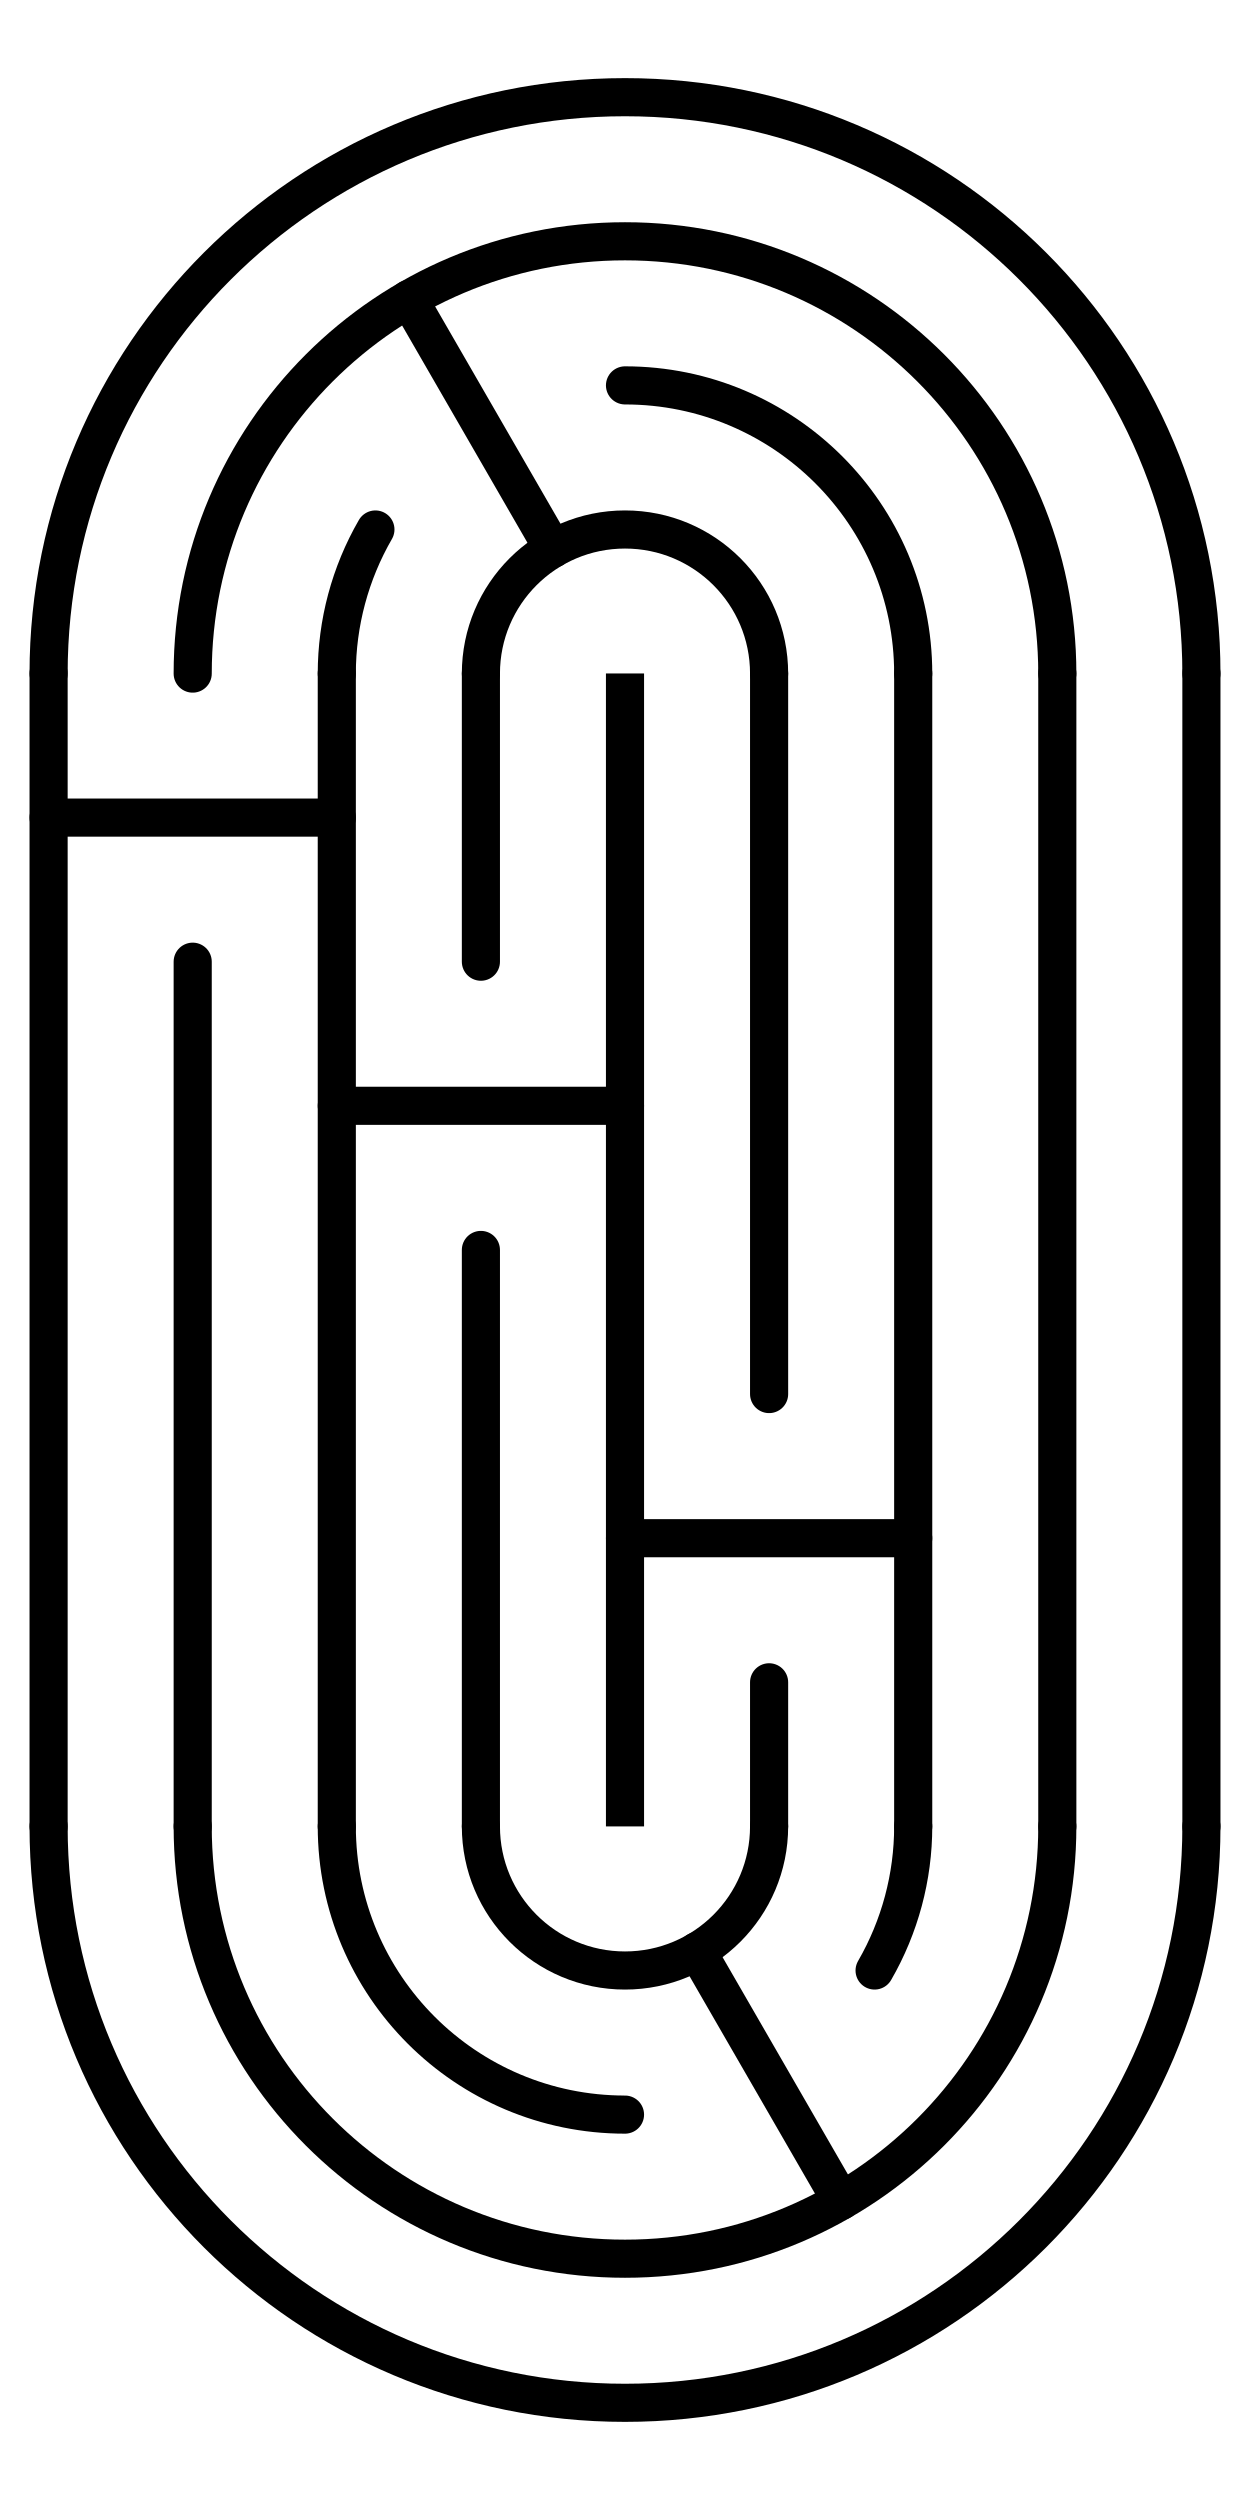
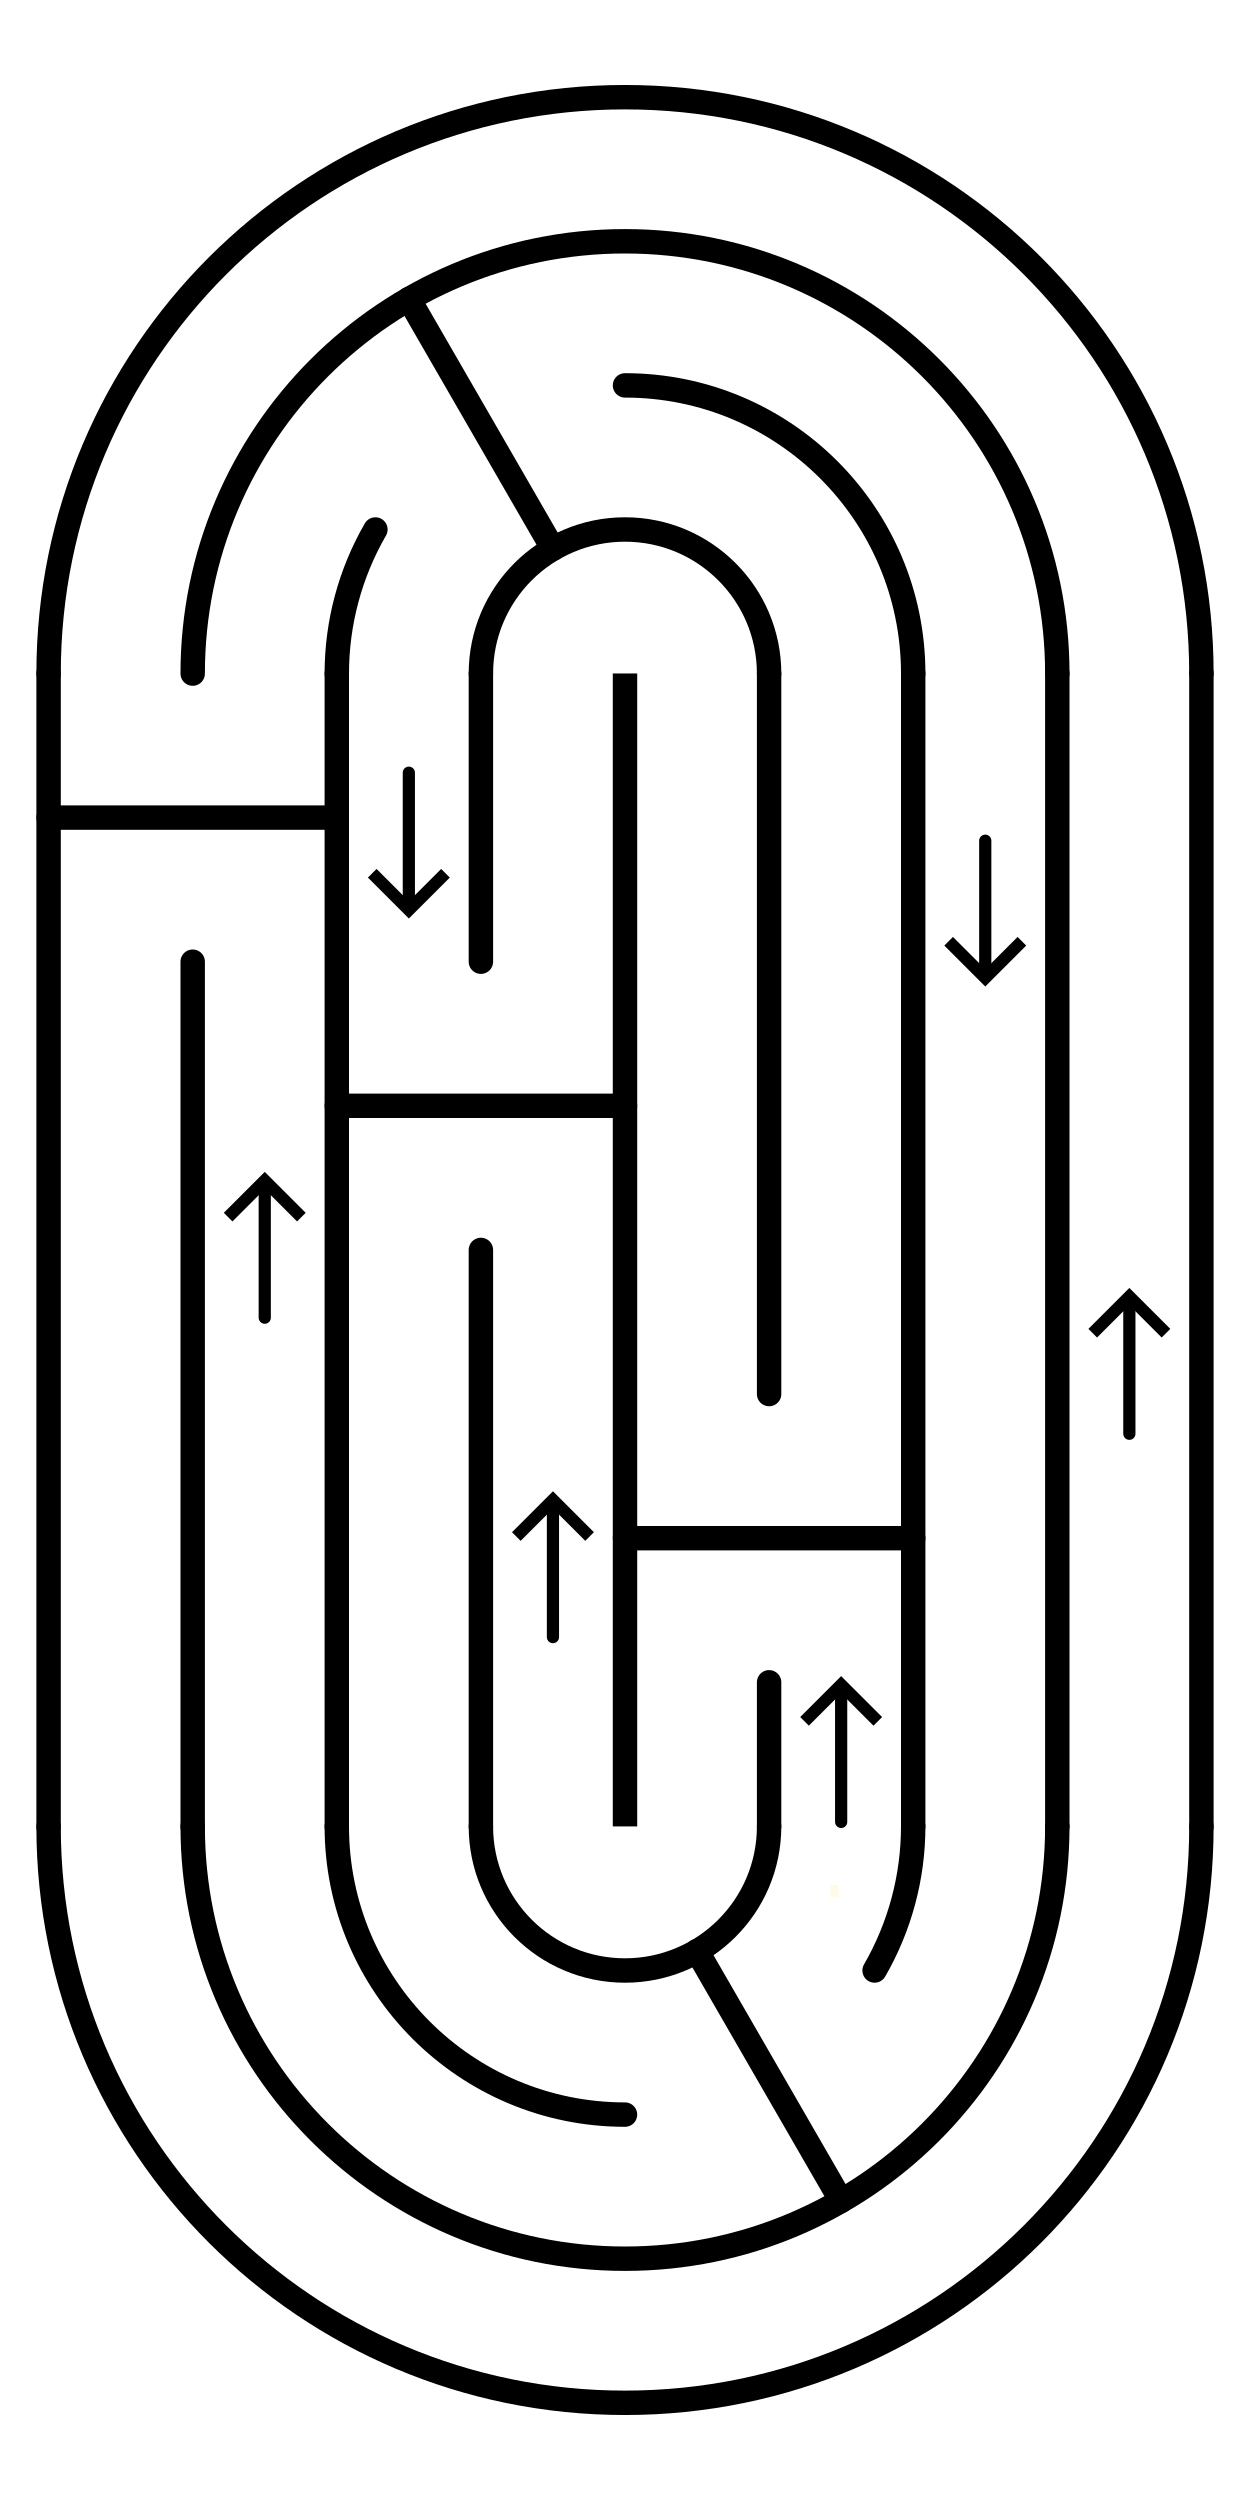
- <svg xmlns="http://www.w3.org/2000/svg" width="256" height="512" viewBox="0 0 256 512" version="1.1" id="svg1">
-   <defs id="defs1" />
+ <svg xmlns="http://www.w3.org/2000/svg" width="512" height="1024" viewBox="0 0 512 1024" version="1.1" id="svg1">
+   <defs id="defs1">
+     <marker style="overflow:visible" id="ArrowWide" refX="0" refY="0" orient="auto-start-reverse" markerWidth="1" markerHeight="1" viewBox="0 0 1 1" preserveAspectRatio="xMidYMid">
+       <path style="fill:none;stroke:context-stroke;stroke-width:1;stroke-linecap:butt" d="M 3,-3 0,0 3,3" transform="rotate(180,0.125,0)" id="path1" />
+     </marker>
+     <marker style="overflow:visible" id="ArrowWide-2" refX="0" refY="0" orient="auto-start-reverse" markerWidth="1" markerHeight="1" viewBox="0 0 1 1" preserveAspectRatio="xMidYMid">
+       <path style="fill:none;stroke:context-stroke;stroke-width:1;stroke-linecap:butt" d="M 3,-3 0,0 3,3" transform="rotate(180,0.125,0)" id="path1-7" />
+     </marker>
+     <marker style="overflow:visible" id="ArrowWide-22" refX="0" refY="0" orient="auto-start-reverse" markerWidth="1" markerHeight="1" viewBox="0 0 1 1" preserveAspectRatio="xMidYMid">
+       <path style="fill:none;stroke:context-stroke;stroke-width:1;stroke-linecap:butt" d="M 3,-3 0,0 3,3" transform="rotate(180,0.125,0)" id="path1-1" />
+     </marker>
+     <marker style="overflow:visible" id="ArrowWide-1" refX="0" refY="0" orient="auto-start-reverse" markerWidth="1" markerHeight="1" viewBox="0 0 1 1" preserveAspectRatio="xMidYMid">
+       <path style="fill:none;stroke:context-stroke;stroke-width:1;stroke-linecap:butt" d="M 3,-3 0,0 3,3" transform="rotate(180,0.125,0)" id="path1-8" />
+     </marker>
+     <marker style="overflow:visible" id="ArrowWide-4" refX="0" refY="0" orient="auto-start-reverse" markerWidth="1" markerHeight="1" viewBox="0 0 1 1" preserveAspectRatio="xMidYMid">
+       <path style="fill:none;stroke:context-stroke;stroke-width:1;stroke-linecap:butt" d="M 3,-3 0,0 3,3" transform="rotate(180,0.125,0)" id="path1-3" />
+     </marker>
+     <marker style="overflow:visible" id="ArrowWide-11" refX="0" refY="0" orient="auto-start-reverse" markerWidth="1" markerHeight="1" viewBox="0 0 1 1" preserveAspectRatio="xMidYMid">
+       <path style="fill:none;stroke:context-stroke;stroke-width:1;stroke-linecap:butt" d="M 3,-3 0,0 3,3" transform="rotate(180,0.125,0)" id="path1-38" />
+     </marker>
+   </defs>
  <g id="layer1">
-     <g id="g1" transform="translate(-118.6693,1.887996)">
-       <path d="m 128.621,372.16 a 118.048,118.048 0 0 0 236.096,0" style="fill:none;stroke:#000000;stroke-width:7.808;stroke-linecap:round;stroke-dasharray:none" id="path5" />
-       <path d="m 364.717,136.064 a 118.048,118.048 0 0 0 -236.096,0" style="fill:none;stroke:#000000;stroke-width:7.808;stroke-linecap:round;stroke-dasharray:none" id="path6" />
-       <path d="m 158.133,372.16 a 88.536,88.536 0 0 0 177.072,0" style="fill:none;stroke:#000000;stroke-width:7.808;stroke-linecap:round;stroke-dasharray:none" id="path7" />
-       <path d="m 335.205,136.064 a 88.536,88.536 0 0 0 -177.072,0" style="fill:none;stroke:#000000;stroke-width:7.808;stroke-linecap:round;stroke-dasharray:none" id="path8" />
-       <path d="M 305.693,136.064 A 59.024,59.024 0 0 0 246.669,77.04" style="fill:none;stroke:#000000;stroke-width:7.808;stroke-linecap:round;stroke-dasharray:none" id="path9" />
-       <path d="m 187.645,372.16 a 59.024,59.024 0 0 0 59.024,59.024" style="fill:none;stroke:#000000;stroke-width:7.808;stroke-linecap:round;stroke-dasharray:none" id="path10" />
-       <path d="m 217.157,372.16 a 29.512,29.512 0 0 0 59.024,0" style="fill:none;stroke:#000000;stroke-width:7.808;stroke-linecap:round;stroke-dasharray:none" id="path11" />
-       <path d="m 276.181,136.064 a 29.512,29.512 0 0 0 -59.024,0" style="fill:none;stroke:#000000;stroke-width:7.808;stroke-linecap:round;stroke-dasharray:none" id="path12" />
-       <path d="m 297.786,401.672 a 59.024,59.024 0 0 0 7.908,-29.512" style="fill:none;stroke:#000000;stroke-width:7.808;stroke-linecap:round;stroke-dasharray:none" id="path13" />
-       <path d="m 195.553,106.552 a 59.024,59.024 0 0 0 -7.908,29.513" style="fill:none;stroke:#000000;stroke-width:7.808;stroke-linecap:round;stroke-dasharray:none" id="path14" />
-       <path style="fill:none;stroke:#000000;stroke-width:7.808;stroke-dasharray:none;stroke-dashoffset:0" d="M 246.669,372.162 V 136.037" id="path15" />
-       <path style="fill:none;stroke:#000000;stroke-width:7.808;stroke-linecap:round;stroke-dasharray:none" d="M 128.621,372.162 V 136.037" id="path16" />
-       <path style="fill:none;stroke:#000000;stroke-width:7.808;stroke-linecap:round;stroke-dasharray:none" d="M 364.717,372.162 V 136.037" id="path17" />
-       <path style="fill:none;stroke:#000000;stroke-width:7.808;stroke-linecap:round;stroke-dasharray:none" d="m 246.669,313.131 h 59.024" id="path19" />
-       <path style="fill:none;stroke:#000000;stroke-width:7.808;stroke-linecap:round;stroke-dasharray:none" d="M 246.669,224.584 H 187.645" id="path20" />
-       <path style="fill:none;stroke:#000000;stroke-width:7.808;stroke-linecap:round;stroke-dasharray:none" d="M 158.133,372.162 V 195.068" id="path22" />
-       <path style="fill:none;stroke:#000000;stroke-width:7.808;stroke-linecap:round;stroke-dasharray:none" d="M 335.205,372.162 V 136.037" id="path23" />
-       <path style="fill:none;stroke:#000000;stroke-width:7.808;stroke-linecap:round;stroke-dasharray:none" d="M 305.693,136.037 V 372.162" id="path25" />
-       <path style="fill:none;stroke:#000000;stroke-width:7.808;stroke-linecap:round;stroke-dasharray:none" d="M 187.645,136.037 V 372.162" id="path26" />
-       <path style="fill:none;stroke:#000000;stroke-width:7.808;stroke-linecap:round;stroke-dasharray:none" d="M 217.157,372.162 V 254.1" id="path28" />
-       <path style="fill:none;stroke:#000000;stroke-width:7.808;stroke-linecap:round;stroke-dasharray:none" d="M 276.181,372.162 V 342.647" id="path29" />
-       <path style="fill:none;stroke:#000000;stroke-width:7.808;stroke-linecap:round;stroke-dasharray:none" d="m 290.937,448.841 -29.512,-51.145" id="path30" />
-       <path style="fill:none;stroke:#000000;stroke-width:7.808;stroke-linecap:round;stroke-dasharray:none" d="M 187.645,165.552 H 128.621" id="path31" />
-       <path style="fill:none;stroke:#000000;stroke-width:7.808;stroke-linecap:round;stroke-dasharray:none" d="M 231.913,110.503 202.401,59.358" id="path32" />
-       <path style="fill:none;stroke:#000000;stroke-width:7.808;stroke-linecap:round;stroke-dasharray:none" d="M 276.181,283.615 V 136.037" id="path33" />
-       <path style="fill:none;stroke:#000000;stroke-width:7.808;stroke-linecap:round;stroke-dasharray:none" d="M 217.157,195.068 V 136.037" id="path34" />
-     </g>
+     <path d="m 19.904,748.096 a 236.096,236.096 0 0 0 472.192,0" style="fill:none;stroke:#000000;stroke-width:10;stroke-linecap:round;stroke-dasharray:none" id="path5" />
+     <path d="m 492.096,275.904 a 236.096,236.096 0 0 0 -472.192,0" style="fill:none;stroke:#000000;stroke-width:10;stroke-linecap:round;stroke-dasharray:none" id="path6" />
+     <path d="m 78.928,748.096 a 177.072,177.072 0 0 0 354.144,0" style="fill:none;stroke:#000000;stroke-width:10;stroke-linecap:round;stroke-dasharray:none" id="path7" />
+     <path d="m 433.072,275.904 a 177.072,177.072 0 0 0 -354.144,0" style="fill:none;stroke:#000000;stroke-width:10;stroke-linecap:round;stroke-dasharray:none" id="path8" />
+     <path d="M 374.048,275.904 A 118.048,118.048 0 0 0 256,157.856" style="fill:none;stroke:#000000;stroke-width:10;stroke-linecap:round;stroke-dasharray:none" id="path9" />
+     <path d="M 137.952,748.096 A 118.048,118.048 0 0 0 256,866.143" style="fill:none;stroke:#000000;stroke-width:10;stroke-linecap:round;stroke-dasharray:none" id="path10" />
+     <path d="m 196.976,748.096 a 59.024,59.024 0 0 0 118.048,0" style="fill:none;stroke:#000000;stroke-width:10;stroke-linecap:round;stroke-dasharray:none" id="path11" />
+     <path d="m 315.024,275.904 a 59.024,59.024 0 0 0 -118.048,0" style="fill:none;stroke:#000000;stroke-width:10;stroke-linecap:round;stroke-dasharray:none" id="path12" />
+     <path d="m 358.233,807.119 a 118.048,118.048 0 0 0 15.815,-59.024" style="fill:none;stroke:#000000;stroke-width:10;stroke-linecap:round;stroke-dasharray:none" id="path13" />
+     <path d="m 153.767,216.879 a 118.048,118.048 0 0 0 -15.815,59.025" style="fill:none;stroke:#000000;stroke-width:10;stroke-linecap:round;stroke-dasharray:none" id="path14" />
+     <path style="fill:none;stroke:#000000;stroke-width:10;stroke-dasharray:none;stroke-dashoffset:0" d="M 256,748.1 V 275.85" id="path15" />
+     <path style="fill:none;stroke:#000000;stroke-width:10;stroke-linecap:round;stroke-dasharray:none" d="M 19.904,748.1 V 275.85" id="path16" />
+     <path style="fill:none;stroke:#000000;stroke-width:10;stroke-linecap:round;stroke-dasharray:none" d="M 492.096,748.1 V 275.85" id="path17" />
+     <path style="fill:none;stroke:#000000;stroke-width:10;stroke-linecap:round;stroke-dasharray:none" d="M 256,630.038 H 374.048" id="path19" />
+     <path style="fill:none;stroke:#000000;stroke-width:10;stroke-linecap:round;stroke-dasharray:none" d="M 256,452.944 H 137.952" id="path20" />
+     <path style="fill:none;stroke:#000000;stroke-width:10;stroke-linecap:round;stroke-dasharray:none" d="M 78.928,748.1 V 393.912" id="path22" />
+     <path style="fill:none;stroke:#000000;stroke-width:10;stroke-linecap:round;stroke-dasharray:none" d="M 433.072,748.1 V 275.85" id="path23" />
+     <path style="fill:none;stroke:#000000;stroke-width:10;stroke-linecap:round;stroke-dasharray:none" d="m 374.048,275.85 v 472.251" id="path25" />
+     <path style="fill:none;stroke:#000000;stroke-width:10;stroke-linecap:round;stroke-dasharray:none" d="m 137.952,275.85 v 472.251" id="path26" />
+     <path style="fill:none;stroke:#000000;stroke-width:10;stroke-linecap:round;stroke-dasharray:none" d="M 196.976,748.1 V 511.975" id="path28" />
+     <path style="fill:none;stroke:#000000;stroke-width:10;stroke-linecap:round;stroke-dasharray:none" d="M 315.024,748.1 V 689.069" id="path29" />
+     <path style="fill:none;stroke:#000000;stroke-width:10;stroke-linecap:round;stroke-dasharray:none" d="m 344.536,901.457 -59.024,-102.29" id="path30" />
+     <path style="fill:none;stroke:#000000;stroke-width:10;stroke-linecap:round;stroke-dasharray:none" d="M 137.952,334.881 H 19.904" id="path31" />
+     <path style="fill:none;stroke:#000000;stroke-width:10;stroke-linecap:round;stroke-dasharray:none" d="M 226.488,224.783 167.464,122.493" id="path32" />
+     <path style="fill:none;stroke:#000000;stroke-width:10;stroke-linecap:round;stroke-dasharray:none" d="M 315.024,571.006 V 275.85" id="path33" />
+     <path style="fill:none;stroke:#000000;stroke-width:10;stroke-linecap:round;stroke-dasharray:none" d="M 196.976,393.912 V 275.85" id="path34" />
+     <path style="fill:none;stroke:#000000;stroke-width:5;stroke-linecap:round;stroke-dasharray:none;marker-start:url(#ArrowWide)" d="M 167.464,371.435 V 316.498" id="path23-8" />
+     <path style="fill:none;stroke:#000000;stroke-width:5;stroke-linecap:round;stroke-dasharray:none;marker-start:url(#ArrowWide-2)" d="m 108.44,484.786 v 54.937" id="path23-8-4" />
+     <path style="fill:none;stroke:#000000;stroke-width:5;stroke-linecap:round;stroke-dasharray:none;marker-start:url(#ArrowWide-22)" d="m 226.488,615.613 v 54.937" id="path23-8-5" />
+     <path style="fill:none;stroke:#000000;stroke-width:5;stroke-linecap:round;stroke-dasharray:none;marker-start:url(#ArrowWide-1)" d="m 344.536,691.32 v 54.937" id="path23-8-7" />
+     <path style="fill:none;stroke:#000000;stroke-width:5;stroke-linecap:round;stroke-dasharray:none;marker-start:url(#ArrowWide-4)" d="m 462.584,532.333 v 54.937" id="path23-8-3" />
+     <path style="fill:none;stroke:#000000;stroke-width:5;stroke-linecap:round;stroke-dasharray:none;marker-start:url(#ArrowWide-11)" d="M 403.56,399.289 V 344.353" id="path23-8-2" />
+     <rect style="fill:#fffbea;stroke-width:5;stroke-dasharray:none" id="rect1" width="3.489" height="5.076" x="340.064" y="772.124" ry="0" />
  </g>
</svg>
